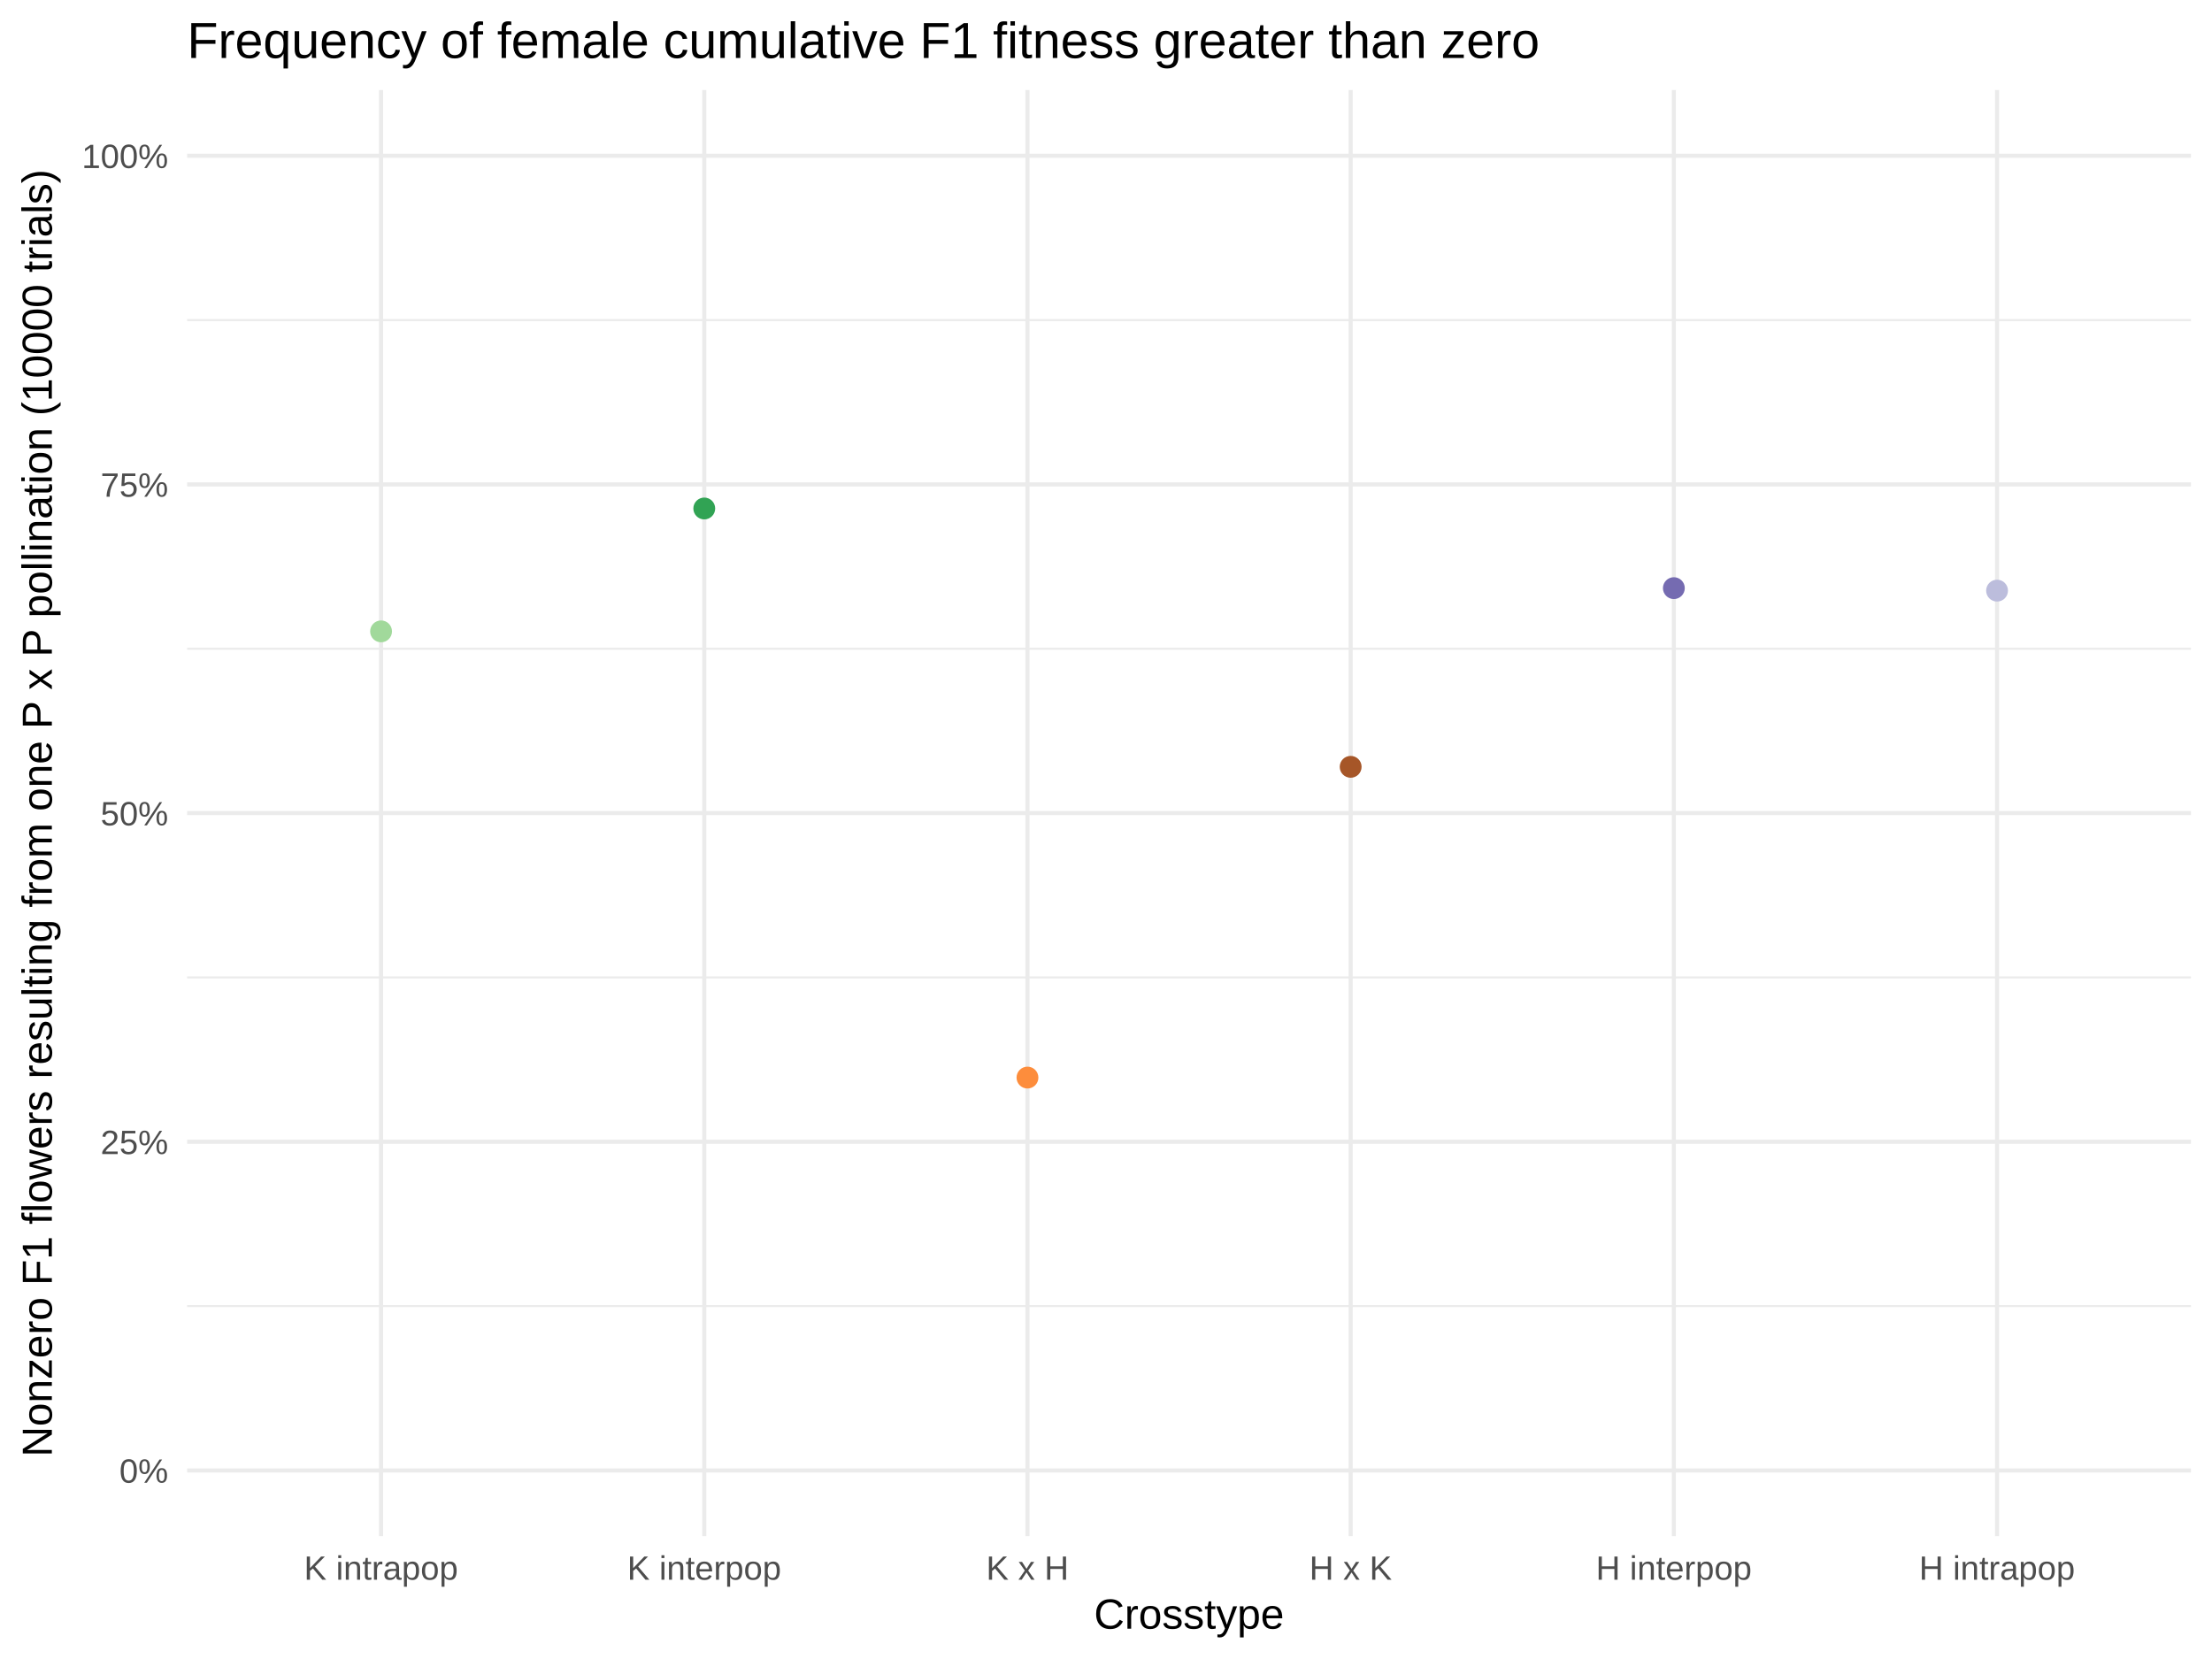
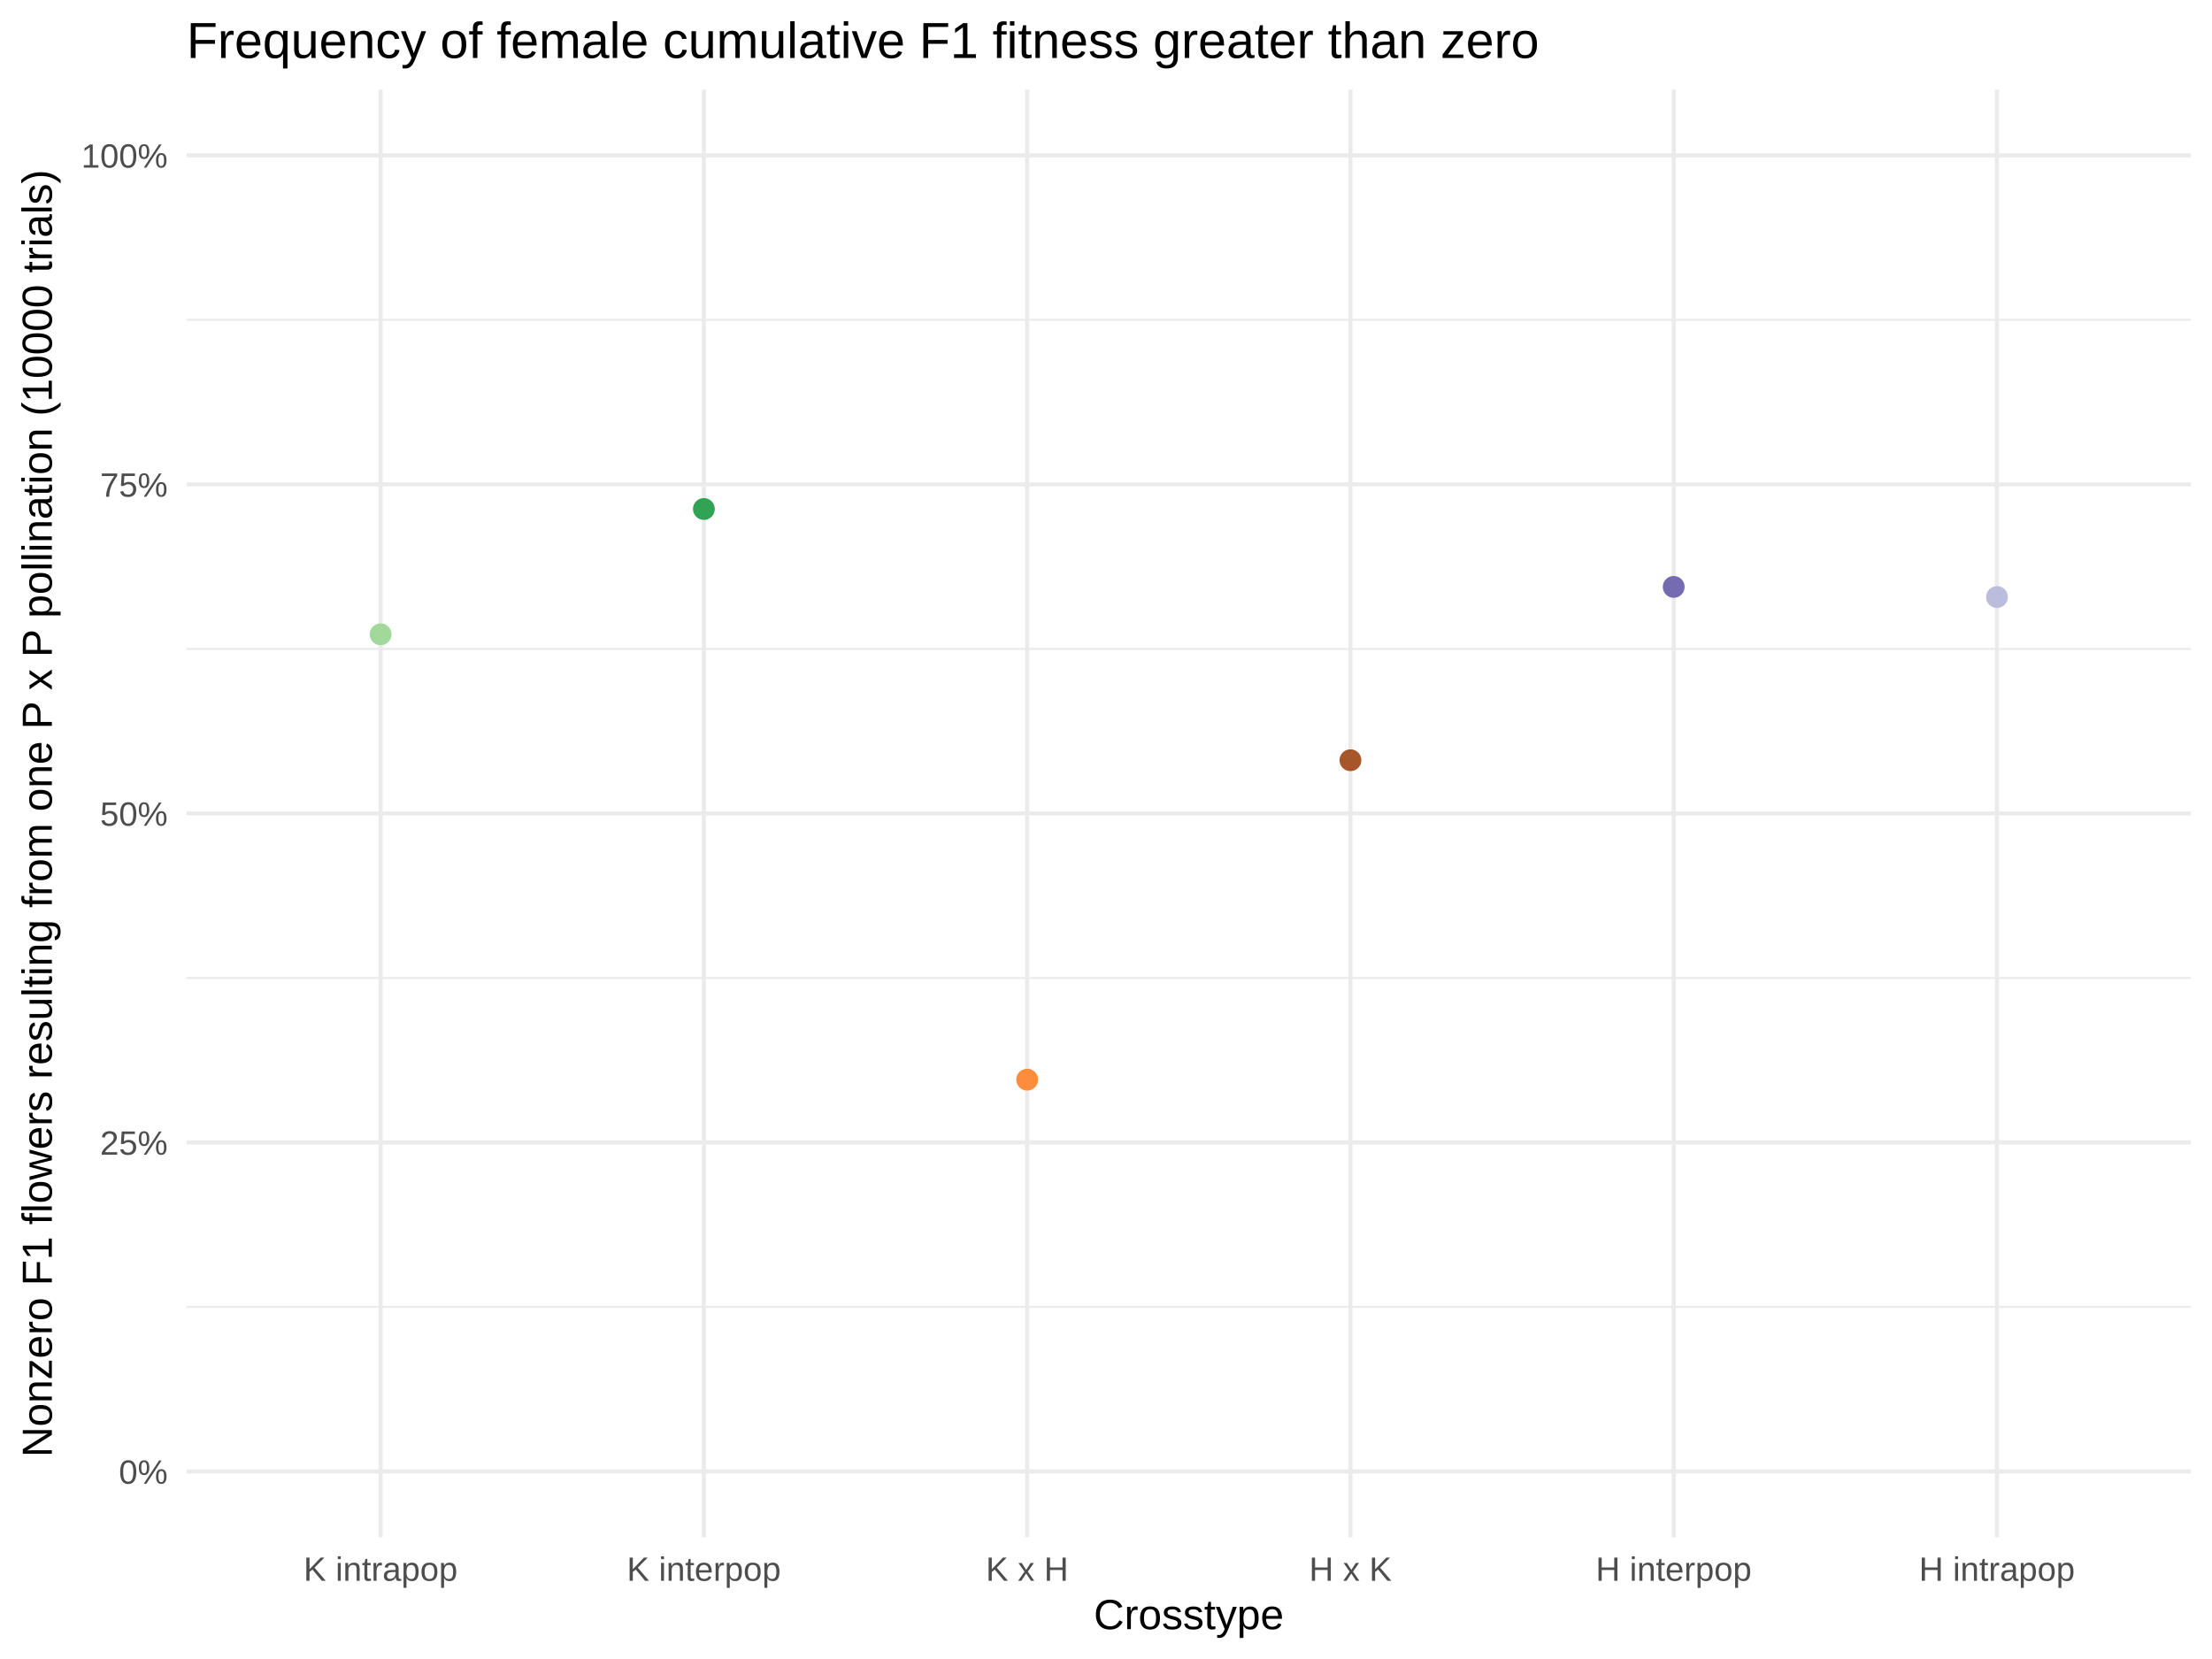
<svg xmlns="http://www.w3.org/2000/svg" class="svglite" width="576.00pt" height="432.00pt" viewBox="0 0 576.00 432.00">
  <defs>
    <style type="text/css">
    .svglite line, .svglite polyline, .svglite polygon, .svglite path, .svglite rect, .svglite circle {
      fill: none;
      stroke: #000000;
      stroke-linecap: round;
      stroke-linejoin: round;
      stroke-miterlimit: 10.00;
+     }
+     .svglite text {
+       white-space: pre;
    }
  </style>
  </defs>
  <rect width="100%" height="100%" style="stroke: none; fill: #FFFFFF;" />
  <defs>
    <clipPath id="cpMC4wMHw1NzYuMDB8MC4wMHw0MzIuMDA=">
      <rect x="0.00" y="0.00" width="576.00" height="432.00" />
    </clipPath>
  </defs>
  <g clip-path="url(#cpMC4wMHw1NzYuMDB8MC4wMHw0MzIuMDA=)">
</g>
  <defs>
-     <clipPath id="cpNDguNzN8NTcwLjUyfDIzLjQ0fDQwMC4wMQ==">
-       <rect x="48.73" y="23.44" width="521.79" height="376.58" />
+     <clipPath id="cpNDguNjB8NTcwLjUyfDIzLjMyfDQwMC4yOQ==">
+       <rect x="48.60" y="23.32" width="521.92" height="376.97" />
    </clipPath>
  </defs>
-   <g clip-path="url(#cpNDguNzN8NTcwLjUyfDIzLjQ0fDQwMC4wMQ==)">
-     <polyline points="48.73,340.10 570.52,340.10 " style="stroke-width: 0.53; stroke: #EBEBEB; stroke-linecap: butt;" />
-     <polyline points="48.73,254.52 570.52,254.52 " style="stroke-width: 0.53; stroke: #EBEBEB; stroke-linecap: butt;" />
-     <polyline points="48.73,168.93 570.52,168.93 " style="stroke-width: 0.53; stroke: #EBEBEB; stroke-linecap: butt;" />
-     <polyline points="48.73,83.35 570.52,83.35 " style="stroke-width: 0.53; stroke: #EBEBEB; stroke-linecap: butt;" />
-     <polyline points="48.73,382.90 570.52,382.90 " style="stroke-width: 1.07; stroke: #EBEBEB; stroke-linecap: butt;" />
-     <polyline points="48.73,297.31 570.52,297.31 " style="stroke-width: 1.07; stroke: #EBEBEB; stroke-linecap: butt;" />
-     <polyline points="48.73,211.73 570.52,211.73 " style="stroke-width: 1.07; stroke: #EBEBEB; stroke-linecap: butt;" />
-     <polyline points="48.73,126.14 570.52,126.14 " style="stroke-width: 1.07; stroke: #EBEBEB; stroke-linecap: butt;" />
-     <polyline points="48.73,40.56 570.52,40.56 " style="stroke-width: 1.07; stroke: #EBEBEB; stroke-linecap: butt;" />
-     <polyline points="99.23,400.01 99.23,23.44 " style="stroke-width: 1.07; stroke: #EBEBEB; stroke-linecap: butt;" />
-     <polyline points="183.39,400.01 183.39,23.44 " style="stroke-width: 1.07; stroke: #EBEBEB; stroke-linecap: butt;" />
-     <polyline points="267.55,400.01 267.55,23.44 " style="stroke-width: 1.07; stroke: #EBEBEB; stroke-linecap: butt;" />
-     <polyline points="351.71,400.01 351.71,23.44 " style="stroke-width: 1.07; stroke: #EBEBEB; stroke-linecap: butt;" />
-     <polyline points="435.87,400.01 435.87,23.44 " style="stroke-width: 1.07; stroke: #EBEBEB; stroke-linecap: butt;" />
-     <polyline points="520.03,400.01 520.03,23.44 " style="stroke-width: 1.07; stroke: #EBEBEB; stroke-linecap: butt;" />
-     <circle cx="99.23" cy="164.41" r="2.49" style="stroke-width: 0.71; stroke: #A1D99B; fill: #A1D99B;" />
-     <circle cx="183.39" cy="132.41" r="2.49" style="stroke-width: 0.71; stroke: #31A354; fill: #31A354;" />
-     <circle cx="267.55" cy="280.60" r="2.49" style="stroke-width: 0.71; stroke: #FD8D3C; fill: #FD8D3C;" />
-     <circle cx="351.71" cy="199.68" r="2.49" style="stroke-width: 0.71; stroke: #A65628; fill: #A65628;" />
-     <circle cx="435.87" cy="153.15" r="2.49" style="stroke-width: 0.71; stroke: #756BB1; fill: #756BB1;" />
-     <circle cx="520.03" cy="153.80" r="2.49" style="stroke-width: 0.71; stroke: #BCBDDC; fill: #BCBDDC;" />
+   <g clip-path="url(#cpNDguNjB8NTcwLjUyfDIzLjMyfDQwMC4yOQ==)">
+     <polyline points="48.60,340.32 570.52,340.32 " style="stroke-width: 0.53; stroke: #EBEBEB; stroke-linecap: butt;" />
+     <polyline points="48.60,254.65 570.52,254.65 " style="stroke-width: 0.53; stroke: #EBEBEB; stroke-linecap: butt;" />
+     <polyline points="48.60,168.97 570.52,168.97 " style="stroke-width: 0.53; stroke: #EBEBEB; stroke-linecap: butt;" />
+     <polyline points="48.60,83.29 570.52,83.29 " style="stroke-width: 0.53; stroke: #EBEBEB; stroke-linecap: butt;" />
+     <polyline points="48.60,383.16 570.52,383.16 " style="stroke-width: 1.07; stroke: #EBEBEB; stroke-linecap: butt;" />
+     <polyline points="48.60,297.48 570.52,297.48 " style="stroke-width: 1.07; stroke: #EBEBEB; stroke-linecap: butt;" />
+     <polyline points="48.60,211.81 570.52,211.81 " style="stroke-width: 1.07; stroke: #EBEBEB; stroke-linecap: butt;" />
+     <polyline points="48.60,126.13 570.52,126.13 " style="stroke-width: 1.07; stroke: #EBEBEB; stroke-linecap: butt;" />
+     <polyline points="48.60,40.46 570.52,40.46 " style="stroke-width: 1.07; stroke: #EBEBEB; stroke-linecap: butt;" />
+     <polyline points="99.11,400.29 99.11,23.32 " style="stroke-width: 1.07; stroke: #EBEBEB; stroke-linecap: butt;" />
+     <polyline points="183.29,400.29 183.29,23.32 " style="stroke-width: 1.07; stroke: #EBEBEB; stroke-linecap: butt;" />
+     <polyline points="267.47,400.29 267.47,23.32 " style="stroke-width: 1.07; stroke: #EBEBEB; stroke-linecap: butt;" />
+     <polyline points="351.65,400.29 351.65,23.32 " style="stroke-width: 1.07; stroke: #EBEBEB; stroke-linecap: butt;" />
+     <polyline points="435.83,400.29 435.83,23.32 " style="stroke-width: 1.07; stroke: #EBEBEB; stroke-linecap: butt;" />
+     <polyline points="520.01,400.29 520.01,23.32 " style="stroke-width: 1.07; stroke: #EBEBEB; stroke-linecap: butt;" />
+     <circle cx="99.11" cy="165.17" r="2.49" style="stroke-width: 0.71; stroke: #A1D99B; fill: #A1D99B;" />
+     <circle cx="183.29" cy="132.54" r="2.49" style="stroke-width: 0.71; stroke: #31A354; fill: #31A354;" />
+     <circle cx="267.47" cy="281.14" r="2.49" style="stroke-width: 0.71; stroke: #FD8D3C; fill: #FD8D3C;" />
+     <circle cx="351.65" cy="197.96" r="2.49" style="stroke-width: 0.71; stroke: #A65628; fill: #A65628;" />
+     <circle cx="435.83" cy="152.83" r="2.49" style="stroke-width: 0.71; stroke: #756BB1; fill: #756BB1;" />
+     <circle cx="520.01" cy="155.47" r="2.49" style="stroke-width: 0.71; stroke: #BCBDDC; fill: #BCBDDC;" />
  </g>
  <g clip-path="url(#cpMC4wMHw1NzYuMDB8MC4wMHw0MzIuMDA=)">
-     <text x="43.80" y="386.10" text-anchor="end" style="font-size: 8.80px; fill: #4D4D4D; font-family: Arial;">0%</text>
-     <text x="43.80" y="300.52" text-anchor="end" style="font-size: 8.80px; fill: #4D4D4D; font-family: Arial;">25%</text>
-     <text x="43.80" y="214.93" text-anchor="end" style="font-size: 8.80px; fill: #4D4D4D; font-family: Arial;">50%</text>
-     <text x="43.80" y="129.35" text-anchor="end" style="font-size: 8.80px; fill: #4D4D4D; font-family: Arial;">75%</text>
-     <text x="43.80" y="43.76" text-anchor="end" style="font-size: 8.80px; fill: #4D4D4D; font-family: Arial;">100%</text>
-     <text x="99.23" y="411.36" text-anchor="middle" style="font-size: 8.80px; fill: #4D4D4D; font-family: Arial;">K intrapop</text>
-     <text x="183.39" y="411.36" text-anchor="middle" style="font-size: 8.80px; fill: #4D4D4D; font-family: Arial;">K interpop</text>
-     <text x="267.55" y="411.36" text-anchor="middle" style="font-size: 8.80px; fill: #4D4D4D; font-family: Arial;">K x H</text>
-     <text x="351.71" y="411.36" text-anchor="middle" style="font-size: 8.80px; fill: #4D4D4D; font-family: Arial;">H x K</text>
-     <text x="435.87" y="411.36" text-anchor="middle" style="font-size: 8.80px; fill: #4D4D4D; font-family: Arial;">H interpop</text>
-     <text x="520.03" y="411.36" text-anchor="middle" style="font-size: 8.80px; fill: #4D4D4D; font-family: Arial;">H intrapop</text>
-     <text x="309.63" y="424.10" text-anchor="middle" style="font-size: 11.00px; font-family: Arial;">Crosstype</text>
-     <text transform="translate(13.50,211.73) rotate(-90)" text-anchor="middle" style="font-size: 11.00px; font-family: Arial;">Nonzero F1 flowers resulting from one P x P pollination (10000 trials)</text>
-     <text x="48.73" y="15.10" style="font-size: 13.20px; font-family: Arial;">Frequency of female cumulative F1 fitness greater than zero</text>
+     <text x="43.67" y="386.37" text-anchor="end" style="font-size: 8.80px;fill: #4D4D4D; font-family: &quot;Arial&quot;;">0%</text>
+     <text x="43.67" y="300.69" text-anchor="end" style="font-size: 8.80px;fill: #4D4D4D; font-family: &quot;Arial&quot;;">25%</text>
+     <text x="43.67" y="215.02" text-anchor="end" style="font-size: 8.80px;fill: #4D4D4D; font-family: &quot;Arial&quot;;">50%</text>
+     <text x="43.67" y="129.34" text-anchor="end" style="font-size: 8.80px;fill: #4D4D4D; font-family: &quot;Arial&quot;;">75%</text>
+     <text x="43.67" y="43.66" text-anchor="end" style="font-size: 8.80px;fill: #4D4D4D; font-family: &quot;Arial&quot;;">100%</text>
+     <text x="99.11" y="411.64" text-anchor="middle" style="font-size: 8.80px;fill: #4D4D4D; font-family: &quot;Arial&quot;;">K intrapop</text>
+     <text x="183.29" y="411.64" text-anchor="middle" style="font-size: 8.80px;fill: #4D4D4D; font-family: &quot;Arial&quot;;">K interpop</text>
+     <text x="267.47" y="411.64" text-anchor="middle" style="font-size: 8.80px;fill: #4D4D4D; font-family: &quot;Arial&quot;;">K x H</text>
+     <text x="351.65" y="411.64" text-anchor="middle" style="font-size: 8.80px;fill: #4D4D4D; font-family: &quot;Arial&quot;;">H x K</text>
+     <text x="435.83" y="411.64" text-anchor="middle" style="font-size: 8.80px;fill: #4D4D4D; font-family: &quot;Arial&quot;;">H interpop</text>
+     <text x="520.01" y="411.64" text-anchor="middle" style="font-size: 8.80px;fill: #4D4D4D; font-family: &quot;Arial&quot;;">H intrapop</text>
+     <text x="309.56" y="424.23" text-anchor="middle" style="font-size: 11.00px; font-family: &quot;Arial&quot;;">Crosstype</text>
+     <text transform="translate(13.50,211.81) rotate(-90)" text-anchor="middle" style="font-size: 11.00px; font-family: &quot;Arial&quot;;">Nonzero F1 flowers resulting from one P x P pollination (10000 trials)</text>
+     <text x="48.60" y="15.10" style="font-size: 13.20px; font-family: &quot;Arial&quot;;">Frequency of female cumulative F1 fitness greater than zero</text>
  </g>
</svg>
